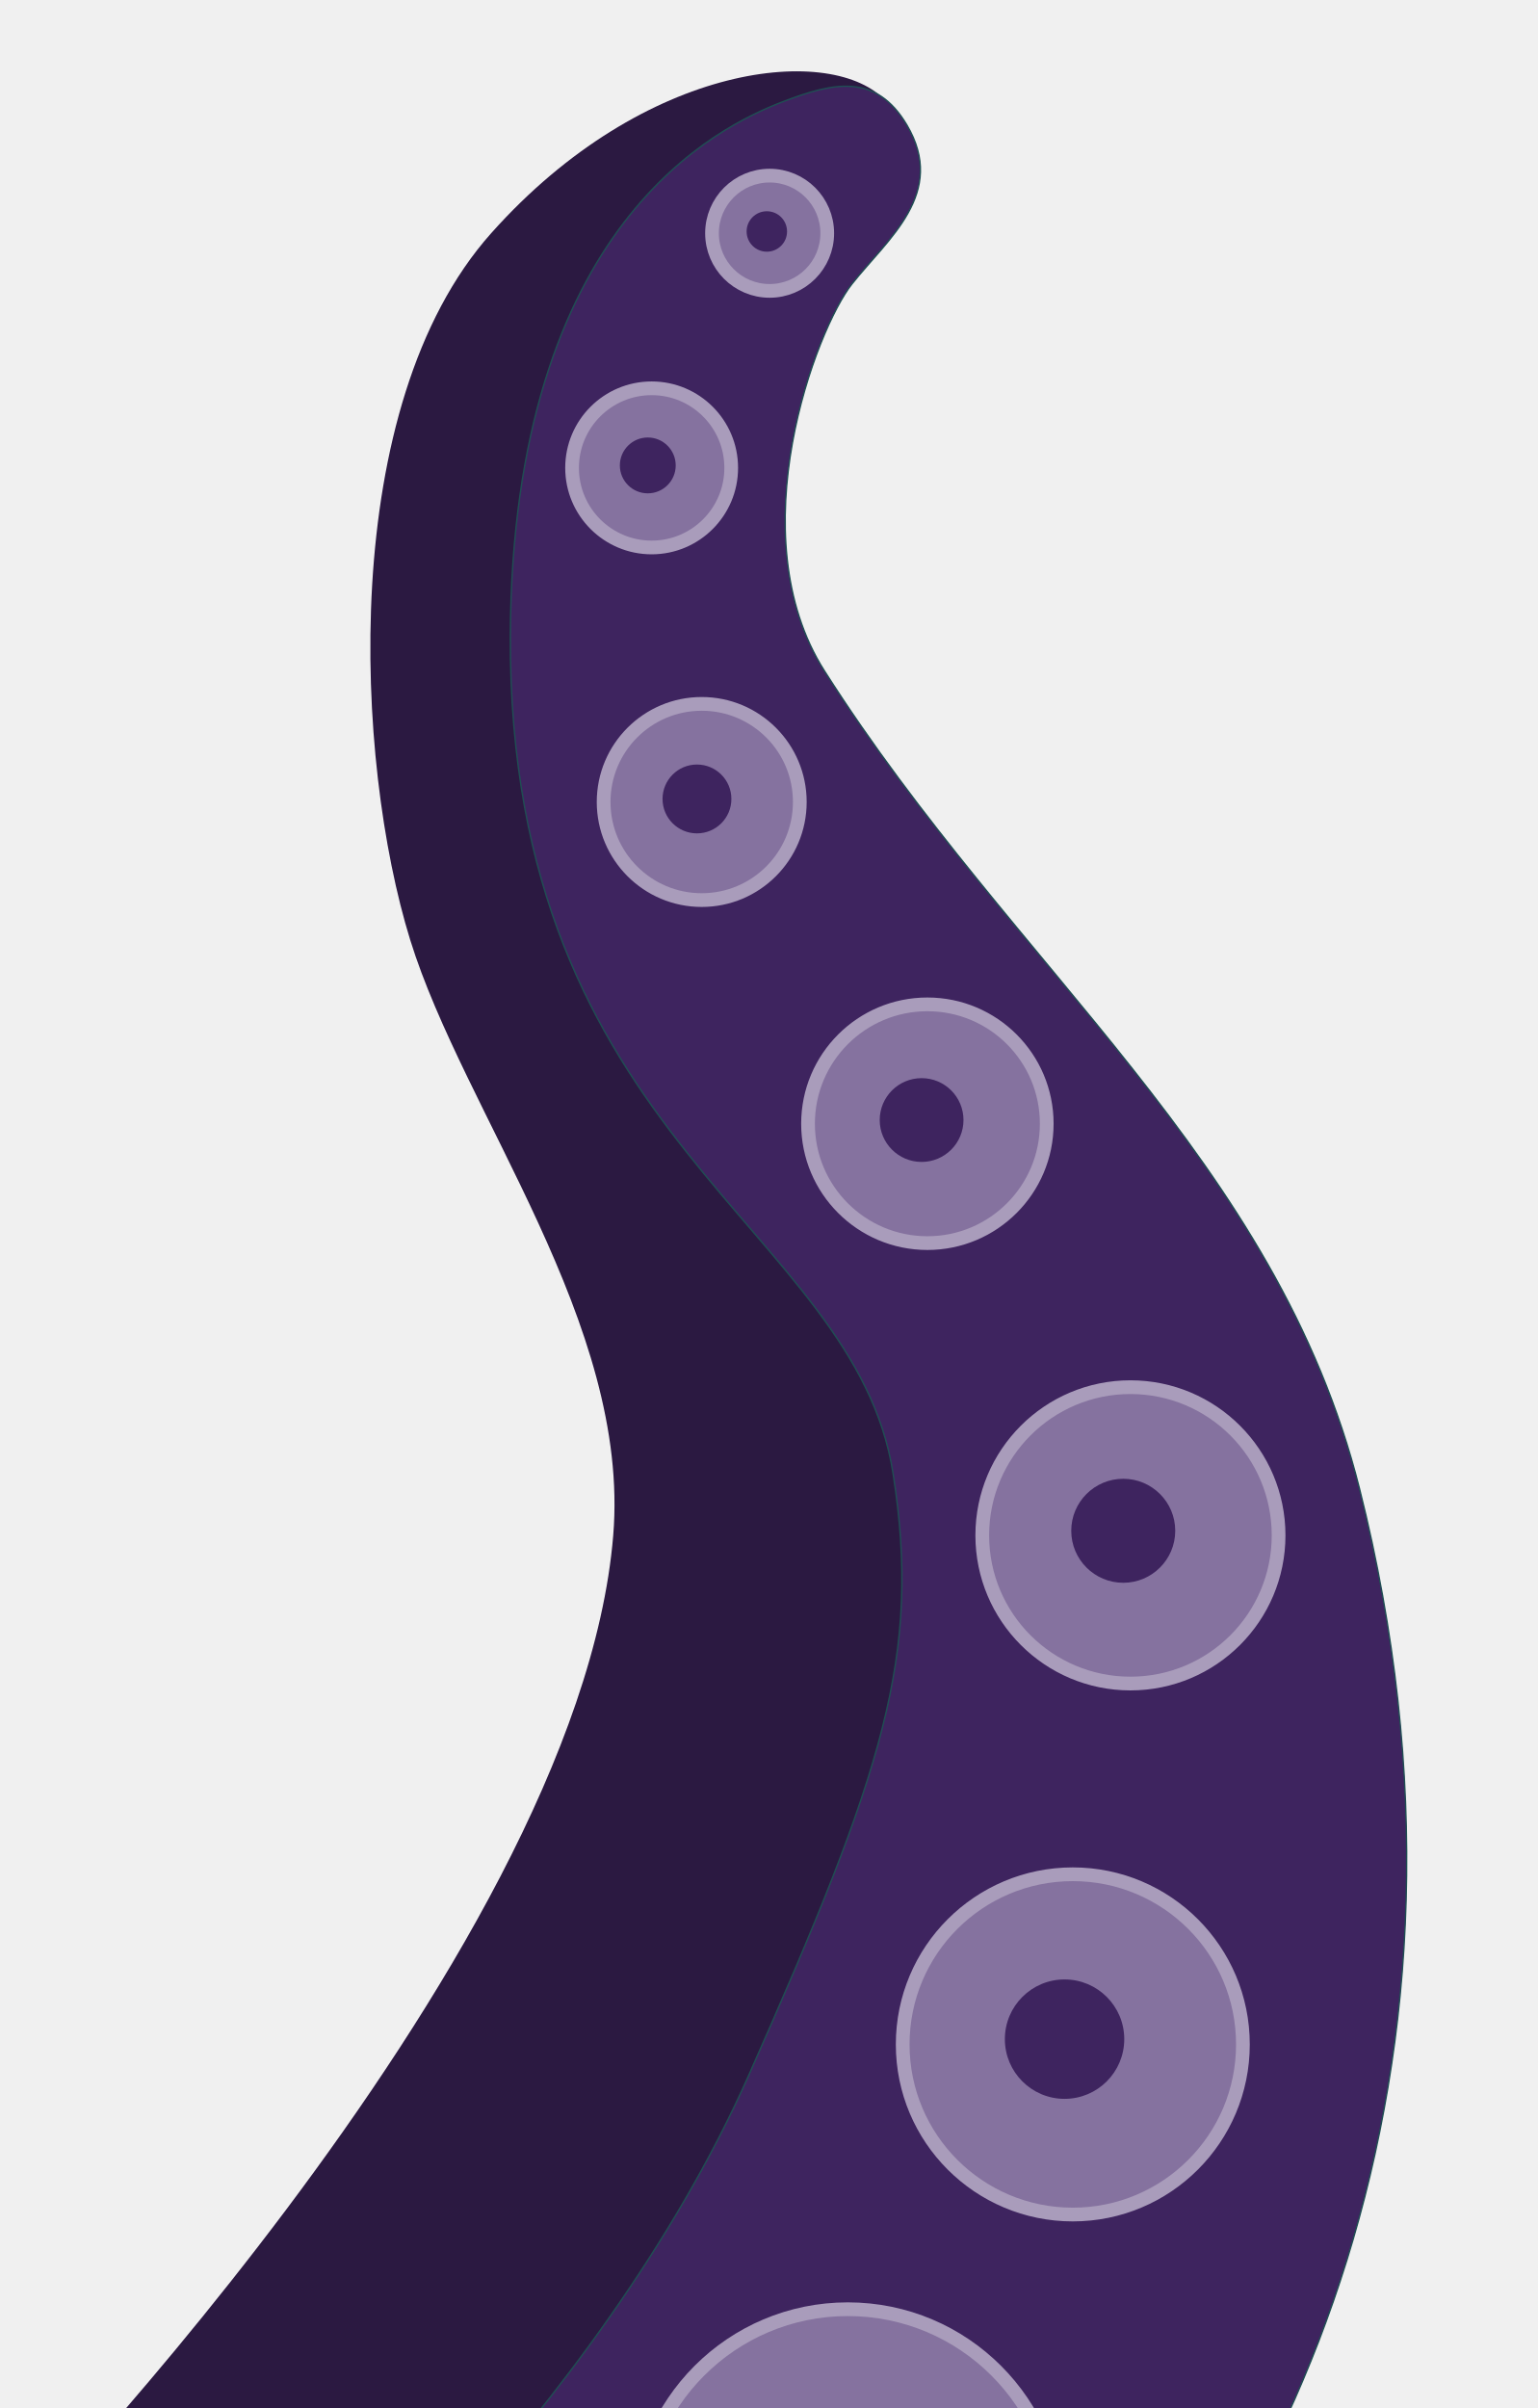
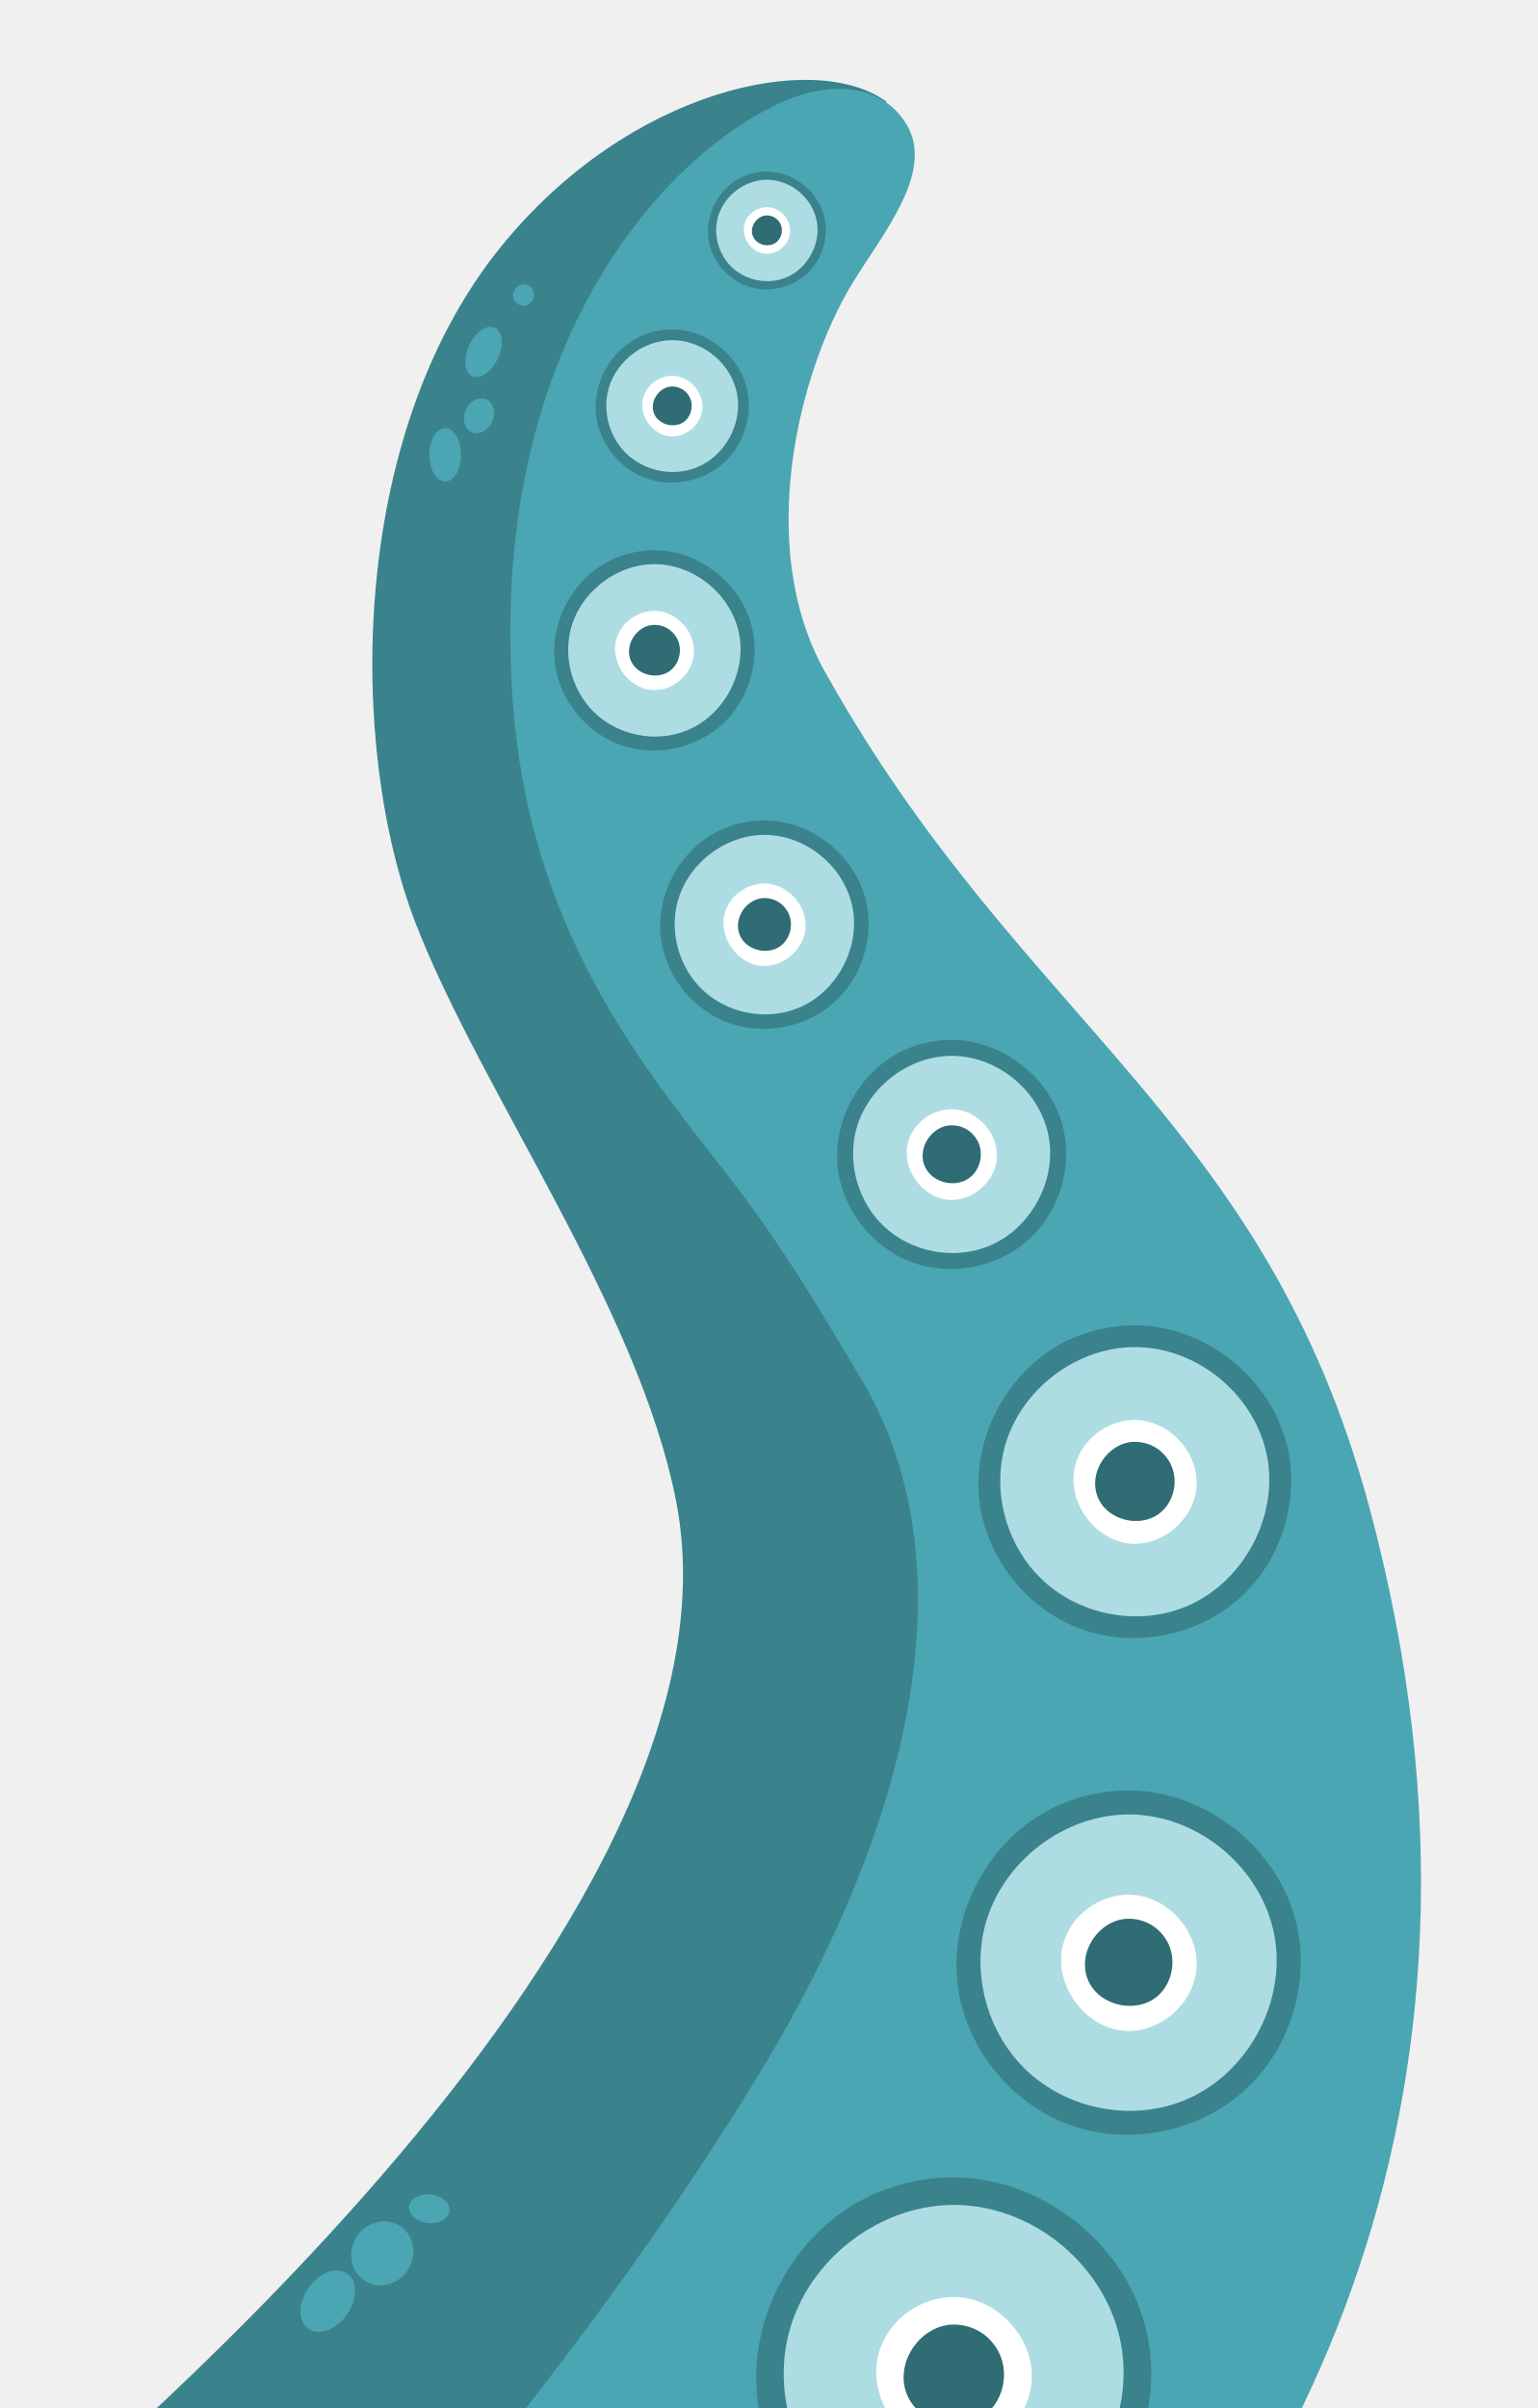
- <svg xmlns="http://www.w3.org/2000/svg" width="100%" height="100%" viewBox="0 0 1121 1755" version="1.1" xml:space="preserve" style="fill-rule:evenodd;clip-rule:evenodd;stroke-linecap:round;stroke-linejoin:round;stroke-miterlimit:1.5;">
-   <g id="reach-out" transform="matrix(0.67166,0,0,0.787349,0.67166,4.72409)">
-     <rect x="-1" y="-6" width="1669" height="2229" style="fill:none;" />
-     <clipPath id="_clip1">
-       <rect x="-1" y="-6" width="1669" height="2229" />
-     </clipPath>
-     <g clip-path="url(#_clip1)">
-       <g transform="matrix(1.48885,0,0,1.27009,-676.938,-108.877)">
-         <path d="M444,1948C444,1948 875.319,1512.15 901,1200C913.689,1045.77 792.199,892.451 753,766C712.849,636.479 699.573,377.146 812,251C924.427,124.854 1062.26,112.529 1100,155L964,441L1085,863L1203,1133L1108,1798L922,2037L884,2075L444,1948Z" style="fill:rgb(43,25,65);" />
-       </g>
-       <g transform="matrix(1.48885,0,0,1.27009,-673.96,-108.877)">
-         <path d="M648,2046C648,2046 886.643,1844.2 998,1593C1096.31,1371.23 1123.65,1287.43 1103,1155C1074.91,974.903 822.27,913.483 824,544C825.408,243.309 976.768,172.692 1023,155C1059.43,141.06 1090.5,134.05 1113,172C1142.56,221.862 1099.23,254.847 1073,288C1047.15,320.672 989.758,470.588 1053,570C1191.72,788.052 1382.73,926.234 1443,1166C1548.91,1587.33 1394.11,1929.24 1198,2111L648,2046Z" style="fill:rgb(62,36,95);stroke:rgb(31,78,83);stroke-width:1px;" />
-       </g>
-       <g transform="matrix(3.54842,0,0,3.02704,-2865.94,-56.7187)">
-         <circle cx="1022" cy="262" r="30" style="fill:rgb(133,114,159);stroke:rgb(169,156,187);stroke-width:4.2px;" />
-       </g>
-       <g transform="matrix(1.24526,0,0,1.06229,-517.269,455.237)">
-         <circle cx="1022" cy="262" r="30" style="fill:rgb(62,36,95);" />
-       </g>
-       <g transform="matrix(2.87844,0,0,2.4555,-2235.56,-216.241)">
-         <circle cx="1022" cy="262" r="30" style="fill:rgb(133,114,159);stroke:rgb(169,156,187);stroke-width:5.17px;" />
-       </g>
-       <g transform="matrix(1.01014,0,0,0.861714,-330.346,199.051)">
-         <circle cx="1022" cy="262" r="30" style="fill:rgb(62,36,95);" />
-       </g>
-       <g transform="matrix(2.08439,0,0,1.77812,-1296,-255.953)">
-         <circle cx="1022" cy="262" r="30" style="fill:rgb(133,114,159);stroke:rgb(169,156,187);stroke-width:7.14px;" />
-       </g>
-       <g transform="matrix(0.73148,0,0,0.624,83.6396,44.7764)">
-         <circle cx="1022" cy="262" r="30" style="fill:rgb(62,36,95);" />
-       </g>
-       <g transform="matrix(4.31766,0,0,3.68325,-3407.19,69.1891)">
-         <circle cx="1022" cy="262" r="30" style="fill:rgb(133,114,159);stroke:rgb(169,156,187);stroke-width:3.45px;" />
-       </g>
-       <g transform="matrix(1.51521,0,0,1.29257,-549.362,692.128)">
-         <circle cx="1022" cy="262" r="30" style="fill:rgb(62,36,95);" />
-       </g>
-       <g transform="matrix(5.35986,0,0,4.57231,-4251.96,217.281)">
-         <circle cx="1022" cy="262" r="30" style="fill:rgb(133,114,159);stroke:rgb(169,156,187);stroke-width:2.78px;" />
-       </g>
-       <g transform="matrix(1.88095,0,0,1.60457,-704.315,990.585)">
-         <circle cx="1022" cy="262" r="30" style="fill:rgb(62,36,95);" />
-       </g>
-       <g transform="matrix(6.15391,0,0,5.24969,-5126.02,511.009)">
-         <circle cx="1022" cy="262" r="30" style="fill:rgb(133,114,159);stroke:rgb(169,156,187);stroke-width:2.42px;" />
-       </g>
-       <g transform="matrix(2.15961,0,0,1.84229,-1052.79,1398.88)">
-         <circle cx="1022" cy="262" r="30" style="fill:rgb(62,36,95);" />
-       </g>
-       <g transform="matrix(7.59313,0,0,6.47744,-6841.07,628.789)">
-         <circle cx="1022" cy="262" r="30" style="fill:rgb(133,114,159);stroke:rgb(169,156,187);stroke-width:1.96px;" />
+ <svg xmlns="http://www.w3.org/2000/svg" width="100%" height="100%" viewBox="0 0 1121 1755" version="1.1" xml:space="preserve" style="fill-rule:evenodd;clip-rule:evenodd;stroke-linejoin:round;stroke-miterlimit:2;">
+   <g transform="matrix(1,0,0,1,0,-119)">
+     <g id="reach-out" transform="matrix(0.67166,0,0,0.787349,0.67166,123.724)">
+       <rect x="-1" y="-6" width="1669" height="2229" style="fill:none;" />
+       <clipPath id="_clip1">
+         <rect x="-1" y="-6" width="1669" height="2229" />
+       </clipPath>
+       <g clip-path="url(#_clip1)">
+         <g transform="matrix(1.48885,0,0,1.27009,-676.938,-108.877)">
+           <path d="M444,1948C443.125,1941.06 1009.91,1502.78 947,1176C919.755,1034.47 804.639,876.971 757,754C707.815,627.036 707.265,399.013 819,261C912.542,145.459 1047.92,117.12 1100,155L964,441L1085,863L1203,1133L1108,1798L922,2037L884,2075L444,1948Z" style="fill:rgb(58,131,140);" />
+         </g>
+         <g transform="matrix(1.48885,0,0,1.27009,-673.96,-108.877)">
+           <path d="M648,2046C651.904,2050.62 843.89,1853.32 999,1603C1126.24,1397.65 1155.66,1213.39 1079.61,1085.73C1045.69,1028.8 1019.17,984.019 976.794,930.223C910.839,846.485 832.105,745.161 824.737,575.006C824.301,564.927 824.052,554.595 824,544C823.881,519.667 825.142,496.47 827.592,474.401C847.733,292.991 948.234,187.857 1023,155C1060.47,138.532 1096.58,143.999 1113,172C1133.47,206.917 1094.89,251.83 1073,288C1034.21,352.106 1002.31,479.007 1053,570C1195.95,826.596 1373.32,894.966 1450,1179C1570.95,1627.04 1378.83,1941.43 1198,2111L648,2046Z" style="fill:rgb(74,166,178);" />
+         </g>
+         <g>
+           <g transform="matrix(1.98513,0,0,1.69345,-1197.54,-236.309)">
+             <circle cx="1022" cy="262" r="30" style="fill:rgb(173,221,226);" />
+           </g>
+           <g transform="matrix(1.98513,0,0,1.69345,-1197.54,-236.309)">
+             <path d="M1022.21,229.751C1036.98,229.891 1050.86,241.242 1053.67,255.9C1055.67,266.327 1052.14,277.639 1044.53,285.072C1035.63,293.763 1021.5,296.64 1009.81,291.864C999.49,287.643 991.708,277.738 990.092,266.706C988.096,253.088 995.866,238.61 1008.38,232.766C1012.69,230.748 1017.51,229.736 1022.21,229.751ZM1021.82,234.251C1009.18,234.371 997.365,243.956 994.814,256.409C992.957,265.475 995.993,275.381 1002.62,281.852C1010.27,289.323 1022.38,291.828 1032.48,287.699C1044.18,282.916 1051.6,269.399 1049.29,256.918C1047,244.555 1035.52,234.544 1022.54,234.255C1022.3,234.251 1022.06,234.25 1021.82,234.251Z" style="fill:rgb(58,131,140);" />
+           </g>
+           <g transform="matrix(0.694796,0,0,0.592707,121.185,52.0852)">
+             <circle cx="1022" cy="262" r="30" style="fill:rgb(47,108,116);" />
+           </g>
+           <g transform="matrix(0.694796,0,0,0.592707,121.185,52.0852)">
+             <path d="M1022.47,225.574C1043.06,225.965 1061.02,246.093 1058.08,267.085C1055.67,284.255 1039.44,298.429 1022,298.429C997.903,298.429 977.506,269.658 989.364,245.81C995.278,233.915 1007.94,225.832 1021.53,225.574C1022,225.571 1022,225.571 1022.47,225.574ZM1021.69,238.431C1006.05,238.728 993.513,257.195 1000.75,272.21C1007.14,285.464 1027.23,289.573 1038.26,279.059C1045.67,271.99 1047.67,259.861 1042.73,250.775C1038.61,243.196 1030.97,238.372 1021.69,238.431Z" style="fill:white;" />
+           </g>
+         </g>
+         <g transform="matrix(1.3,0,0,1.3,-352.111,100.359)">
+           <g transform="matrix(1.98513,0,0,1.69345,-1197.54,-236.309)">
+             <circle cx="1022" cy="262" r="30" style="fill:rgb(173,221,226);" />
+           </g>
+           <g transform="matrix(1.98513,0,0,1.69345,-1197.54,-236.309)">
+             <path d="M1022.21,229.751C1036.98,229.891 1050.86,241.242 1053.67,255.9C1055.67,266.327 1052.14,277.639 1044.53,285.072C1035.63,293.763 1021.5,296.64 1009.81,291.864C999.49,287.643 991.708,277.738 990.092,266.706C988.096,253.088 995.866,238.61 1008.38,232.766C1012.69,230.748 1017.51,229.736 1022.21,229.751ZM1021.82,234.251C1009.18,234.371 997.365,243.956 994.814,256.409C992.957,265.475 995.993,275.381 1002.62,281.852C1010.27,289.323 1022.38,291.828 1032.48,287.699C1044.18,282.916 1051.6,269.399 1049.29,256.918C1047,244.555 1035.52,234.544 1022.54,234.255C1022.3,234.251 1022.06,234.25 1021.82,234.251Z" style="fill:rgb(58,131,140);" />
+           </g>
+           <g transform="matrix(0.694796,0,0,0.592707,121.185,52.0852)">
+             <circle cx="1022" cy="262" r="30" style="fill:rgb(47,108,116);" />
+           </g>
+           <g transform="matrix(0.694796,0,0,0.592707,121.185,52.0852)">
+             <path d="M1022.47,225.574C1043.06,225.965 1061.02,246.093 1058.08,267.085C1055.67,284.255 1039.44,298.429 1022,298.429C997.903,298.429 977.506,269.658 989.364,245.81C995.278,233.915 1007.94,225.832 1021.53,225.574C1022,225.571 1022,225.571 1022.47,225.574ZM1021.69,238.431C1006.05,238.728 993.513,257.195 1000.75,272.21C1007.14,285.464 1027.23,289.573 1038.26,279.059C1045.67,271.99 1047.67,259.861 1042.73,250.775C1038.61,243.196 1030.97,238.372 1021.69,238.431Z" style="fill:white;" />
+           </g>
+         </g>
+         <g transform="matrix(1.7,0,0,1.7,-703.972,243.603)">
+           <g transform="matrix(1.98513,0,0,1.69345,-1197.54,-236.309)">
+             <circle cx="1022" cy="262" r="30" style="fill:rgb(173,221,226);" />
+           </g>
+           <g transform="matrix(1.98513,0,0,1.69345,-1197.54,-236.309)">
+             <path d="M1022.21,229.751C1036.98,229.891 1050.86,241.242 1053.67,255.9C1055.67,266.327 1052.14,277.639 1044.53,285.072C1035.63,293.763 1021.5,296.64 1009.81,291.864C999.49,287.643 991.708,277.738 990.092,266.706C988.096,253.088 995.866,238.61 1008.38,232.766C1012.69,230.748 1017.51,229.736 1022.21,229.751ZM1021.82,234.251C1009.18,234.371 997.365,243.956 994.814,256.409C992.957,265.475 995.993,275.381 1002.62,281.852C1010.27,289.323 1022.38,291.828 1032.48,287.699C1044.18,282.916 1051.6,269.399 1049.29,256.918C1047,244.555 1035.52,234.544 1022.54,234.255C1022.3,234.251 1022.06,234.25 1021.82,234.251Z" style="fill:rgb(58,131,140);" />
+           </g>
+           <g transform="matrix(0.694796,0,0,0.592707,121.185,52.0852)">
+             <circle cx="1022" cy="262" r="30" style="fill:rgb(47,108,116);" />
+           </g>
+           <g transform="matrix(0.694796,0,0,0.592707,121.185,52.0852)">
+             <path d="M1022.47,225.574C1043.06,225.965 1061.02,246.093 1058.08,267.085C1055.67,284.255 1039.44,298.429 1022,298.429C997.903,298.429 977.506,269.658 989.364,245.81C995.278,233.915 1007.94,225.832 1021.53,225.574C1022,225.571 1022,225.571 1022.47,225.574ZM1021.69,238.431C1006.05,238.728 993.513,257.195 1000.75,272.21C1007.14,285.464 1027.23,289.573 1038.26,279.059C1045.67,271.99 1047.67,259.861 1042.73,250.775C1038.61,243.196 1030.97,238.372 1021.69,238.431Z" style="fill:white;" />
+           </g>
+         </g>
+         <g transform="matrix(3.35181,0,0,3.35361,-1752.22,1497.16)">
+           <g transform="matrix(1.98513,0,0,1.69345,-1197.54,-236.309)">
+             <circle cx="1022" cy="262" r="30" style="fill:rgb(173,221,226);" />
+           </g>
+           <g transform="matrix(1.98513,0,0,1.69345,-1197.54,-236.309)">
+             <path d="M1022.21,229.751C1036.98,229.891 1050.86,241.242 1053.67,255.9C1055.67,266.327 1052.14,277.639 1044.53,285.072C1035.63,293.763 1021.5,296.64 1009.81,291.864C999.49,287.643 991.708,277.738 990.092,266.706C988.096,253.088 995.866,238.61 1008.38,232.766C1012.69,230.748 1017.51,229.736 1022.21,229.751ZM1021.82,234.251C1009.18,234.371 997.365,243.956 994.814,256.409C992.957,265.475 995.993,275.381 1002.62,281.852C1010.27,289.323 1022.38,291.828 1032.48,287.699C1044.18,282.916 1051.6,269.399 1049.29,256.918C1047,244.555 1035.52,234.544 1022.54,234.255C1022.3,234.251 1022.06,234.25 1021.82,234.251Z" style="fill:rgb(58,131,140);" />
+           </g>
+           <g transform="matrix(0.694796,0,0,0.592707,121.185,52.0852)">
+             <circle cx="1022" cy="262" r="30" style="fill:rgb(47,108,116);" />
+           </g>
+           <g transform="matrix(0.694796,0,0,0.592707,121.185,52.0852)">
+             <path d="M1022.47,225.574C1043.06,225.965 1061.02,246.093 1058.08,267.085C1055.67,284.255 1039.44,298.429 1022,298.429C997.903,298.429 977.506,269.658 989.364,245.81C995.278,233.915 1007.94,225.832 1021.53,225.574C1022,225.571 1022,225.571 1022.47,225.574ZM1021.69,238.431C1006.05,238.728 993.513,257.195 1000.75,272.21C1007.14,285.464 1027.23,289.573 1038.26,279.059C1045.67,271.99 1047.67,259.861 1042.73,250.775C1038.61,243.196 1030.97,238.372 1021.69,238.431Z" style="fill:white;" />
+           </g>
+         </g>
+         <g transform="matrix(2.92119,0,0,2.92277,-1204.44,1204.81)">
+           <g transform="matrix(1.98513,0,0,1.69345,-1197.54,-236.309)">
+             <circle cx="1022" cy="262" r="30" style="fill:rgb(173,221,226);" />
+           </g>
+           <g transform="matrix(1.98513,0,0,1.69345,-1197.54,-236.309)">
+             <path d="M1022.21,229.751C1036.98,229.891 1050.86,241.242 1053.67,255.9C1055.67,266.327 1052.14,277.639 1044.53,285.072C1035.63,293.763 1021.5,296.64 1009.81,291.864C999.49,287.643 991.708,277.738 990.092,266.706C988.096,253.088 995.866,238.61 1008.38,232.766C1012.69,230.748 1017.51,229.736 1022.21,229.751ZM1021.82,234.251C1009.18,234.371 997.365,243.956 994.814,256.409C992.957,265.475 995.993,275.381 1002.62,281.852C1010.27,289.323 1022.38,291.828 1032.48,287.699C1044.18,282.916 1051.6,269.399 1049.29,256.918C1047,244.555 1035.52,234.544 1022.54,234.255C1022.3,234.251 1022.06,234.25 1021.82,234.251Z" style="fill:rgb(58,131,140);" />
+           </g>
+           <g transform="matrix(0.694796,0,0,0.592707,121.185,52.0852)">
+             <circle cx="1022" cy="262" r="30" style="fill:rgb(47,108,116);" />
+           </g>
+           <g transform="matrix(0.694796,0,0,0.592707,121.185,52.0852)">
+             <path d="M1022.47,225.574C1043.06,225.965 1061.02,246.093 1058.08,267.085C1055.67,284.255 1039.44,298.429 1022,298.429C997.903,298.429 977.506,269.658 989.364,245.81C995.278,233.915 1007.94,225.832 1021.53,225.574C1022,225.571 1022,225.571 1022.47,225.574ZM1021.69,238.431C1006.05,238.728 993.513,257.195 1000.75,272.21C1007.14,285.464 1027.23,289.573 1038.26,279.059C1045.67,271.99 1047.67,259.861 1042.73,250.775C1038.61,243.196 1030.97,238.372 1021.69,238.431Z" style="fill:white;" />
+           </g>
+         </g>
+         <g transform="matrix(2.65351,0,0,2.65494,-975.222,815.163)">
+           <g transform="matrix(1.98513,0,0,1.69345,-1197.54,-236.309)">
+             <circle cx="1022" cy="262" r="30" style="fill:rgb(173,221,226);" />
+           </g>
+           <g transform="matrix(1.98513,0,0,1.69345,-1197.54,-236.309)">
+             <path d="M1022.21,229.751C1036.98,229.891 1050.86,241.242 1053.67,255.9C1055.67,266.327 1052.14,277.639 1044.53,285.072C1035.63,293.763 1021.5,296.64 1009.81,291.864C999.49,287.643 991.708,277.738 990.092,266.706C988.096,253.088 995.866,238.61 1008.38,232.766C1012.69,230.748 1017.51,229.736 1022.21,229.751ZM1021.82,234.251C1009.18,234.371 997.365,243.956 994.814,256.409C992.957,265.475 995.993,275.381 1002.62,281.852C1010.27,289.323 1022.38,291.828 1032.48,287.699C1044.18,282.916 1051.6,269.399 1049.29,256.918C1047,244.555 1035.52,234.544 1022.54,234.255C1022.3,234.251 1022.06,234.25 1021.82,234.251Z" style="fill:rgb(58,131,140);" />
+           </g>
+           <g transform="matrix(0.694796,0,0,0.592707,121.185,52.0852)">
+             <circle cx="1022" cy="262" r="30" style="fill:rgb(47,108,116);" />
+           </g>
+           <g transform="matrix(0.694796,0,0,0.592707,121.185,52.0852)">
+             <path d="M1022.47,225.574C1043.06,225.965 1061.02,246.093 1058.08,267.085C1055.67,284.255 1039.44,298.429 1022,298.429C997.903,298.429 977.506,269.658 989.364,245.81C995.278,233.915 1007.94,225.832 1021.53,225.574C1022,225.571 1022,225.571 1022.47,225.574ZM1021.69,238.431C1006.05,238.728 993.513,257.195 1000.75,272.21C1007.14,285.464 1027.23,289.573 1038.26,279.059C1045.67,271.99 1047.67,259.861 1042.73,250.775C1038.61,243.196 1030.97,238.372 1021.69,238.431Z" style="fill:white;" />
+           </g>
+         </g>
+         <g transform="matrix(1.94358,0,0,1.94463,-583.839,659.493)">
+           <g transform="matrix(1.98513,0,0,1.69345,-1197.54,-236.309)">
+             <circle cx="1022" cy="262" r="30" style="fill:rgb(173,221,226);" />
+           </g>
+           <g transform="matrix(1.98513,0,0,1.69345,-1197.54,-236.309)">
+             <path d="M1022.21,229.751C1036.98,229.891 1050.86,241.242 1053.67,255.9C1055.67,266.327 1052.14,277.639 1044.53,285.072C1035.63,293.763 1021.5,296.64 1009.81,291.864C999.49,287.643 991.708,277.738 990.092,266.706C988.096,253.088 995.866,238.61 1008.38,232.766C1012.69,230.748 1017.51,229.736 1022.21,229.751ZM1021.82,234.251C1009.18,234.371 997.365,243.956 994.814,256.409C992.957,265.475 995.993,275.381 1002.62,281.852C1010.27,289.323 1022.38,291.828 1032.48,287.699C1044.18,282.916 1051.6,269.399 1049.29,256.918C1047,244.555 1035.52,234.544 1022.54,234.255C1022.3,234.251 1022.06,234.25 1021.82,234.251Z" style="fill:rgb(58,131,140);" />
+           </g>
+           <g transform="matrix(0.694796,0,0,0.592707,121.185,52.0852)">
+             <circle cx="1022" cy="262" r="30" style="fill:rgb(47,108,116);" />
+           </g>
+           <g transform="matrix(0.694796,0,0,0.592707,121.185,52.0852)">
+             <path d="M1022.47,225.574C1043.06,225.965 1061.02,246.093 1058.08,267.085C1055.67,284.255 1039.44,298.429 1022,298.429C997.903,298.429 977.506,269.658 989.364,245.81C995.278,233.915 1007.94,225.832 1021.53,225.574C1022,225.571 1022,225.571 1022.47,225.574ZM1021.69,238.431C1006.05,238.728 993.513,257.195 1000.75,272.21C1007.14,285.464 1027.23,289.573 1038.26,279.059C1045.67,271.99 1047.67,259.861 1042.73,250.775C1038.61,243.196 1030.97,238.372 1021.69,238.431Z" style="fill:white;" />
+           </g>
+         </g>
+         <g transform="matrix(1.76901,0,0,1.76996,-641.949,482.962)">
+           <g transform="matrix(1.98513,0,0,1.69345,-1197.54,-236.309)">
+             <circle cx="1022" cy="262" r="30" style="fill:rgb(173,221,226);" />
+           </g>
+           <g transform="matrix(1.98513,0,0,1.69345,-1197.54,-236.309)">
+             <path d="M1022.21,229.751C1036.98,229.891 1050.86,241.242 1053.67,255.9C1055.67,266.327 1052.14,277.639 1044.53,285.072C1035.63,293.763 1021.5,296.64 1009.81,291.864C999.49,287.643 991.708,277.738 990.092,266.706C988.096,253.088 995.866,238.61 1008.38,232.766C1012.69,230.748 1017.51,229.736 1022.21,229.751ZM1021.82,234.251C1009.18,234.371 997.365,243.956 994.814,256.409C992.957,265.475 995.993,275.381 1002.62,281.852C1010.27,289.323 1022.38,291.828 1032.48,287.699C1044.18,282.916 1051.6,269.399 1049.29,256.918C1047,244.555 1035.52,234.544 1022.54,234.255C1022.3,234.251 1022.06,234.25 1021.82,234.251Z" style="fill:rgb(58,131,140);" />
+           </g>
+           <g transform="matrix(0.694796,0,0,0.592707,121.185,52.0852)">
+             <circle cx="1022" cy="262" r="30" style="fill:rgb(47,108,116);" />
+           </g>
+           <g transform="matrix(0.694796,0,0,0.592707,121.185,52.0852)">
+             <path d="M1022.47,225.574C1043.06,225.965 1061.02,246.093 1058.08,267.085C1055.67,284.255 1039.44,298.429 1022,298.429C997.903,298.429 977.506,269.658 989.364,245.81C995.278,233.915 1007.94,225.832 1021.53,225.574C1022,225.571 1022,225.571 1022.47,225.574ZM1021.69,238.431C1006.05,238.728 993.513,257.195 1000.75,272.21C1007.14,285.464 1027.23,289.573 1038.26,279.059C1045.67,271.99 1047.67,259.861 1042.73,250.775C1038.61,243.196 1030.97,238.372 1021.69,238.431Z" style="fill:white;" />
+           </g>
+         </g>
+         <g transform="matrix(1.48885,0,0,1.27009,1.9777,-157.14)">
+           <ellipse cx="322.5" cy="450.5" rx="11.5" ry="19.5" style="fill:rgb(74,166,178);" />
+         </g>
+         <g transform="matrix(0.678555,-1.33027,0.735108,0.272873,-31.1645,684.918)">
+           <ellipse cx="322.5" cy="450.5" rx="11.5" ry="19.5" style="fill:rgb(74,166,178);" />
+         </g>
+         <g transform="matrix(0.404661,-0.793315,0.535405,0.198743,195.52,433.378)">
+           <ellipse cx="322.5" cy="450.5" rx="11.5" ry="19.5" style="fill:rgb(74,166,178);" />
+         </g>
+         <g transform="matrix(1.34704,0.540981,-0.634161,1.14911,375.089,-372.364)">
+           <ellipse cx="322.5" cy="450.5" rx="11.5" ry="19.5" style="fill:rgb(74,166,178);" />
+         </g>
+         <g transform="matrix(-2.47455,-1.25551,0.92755,-1.33038,794.084,3084.07)">
+           <ellipse cx="322.5" cy="450.5" rx="11.5" ry="19.5" style="fill:rgb(74,166,178);" />
+         </g>
+         <g transform="matrix(-1.55243,0.607286,-0.657865,-0.58273,1261.95,2105.18)">
+           <ellipse cx="322.5" cy="450.5" rx="11.5" ry="19.5" style="fill:rgb(74,166,178);" />
+         </g>
+         <g transform="matrix(2.56029,-1.05474,0.150328,1.32153,-538.714,1868.94)">
+           <ellipse cx="322.5" cy="450.5" rx="11.5" ry="19.5" style="fill:rgb(74,166,178);" />
+         </g>
      </g>
    </g>
  </g>
</svg>
